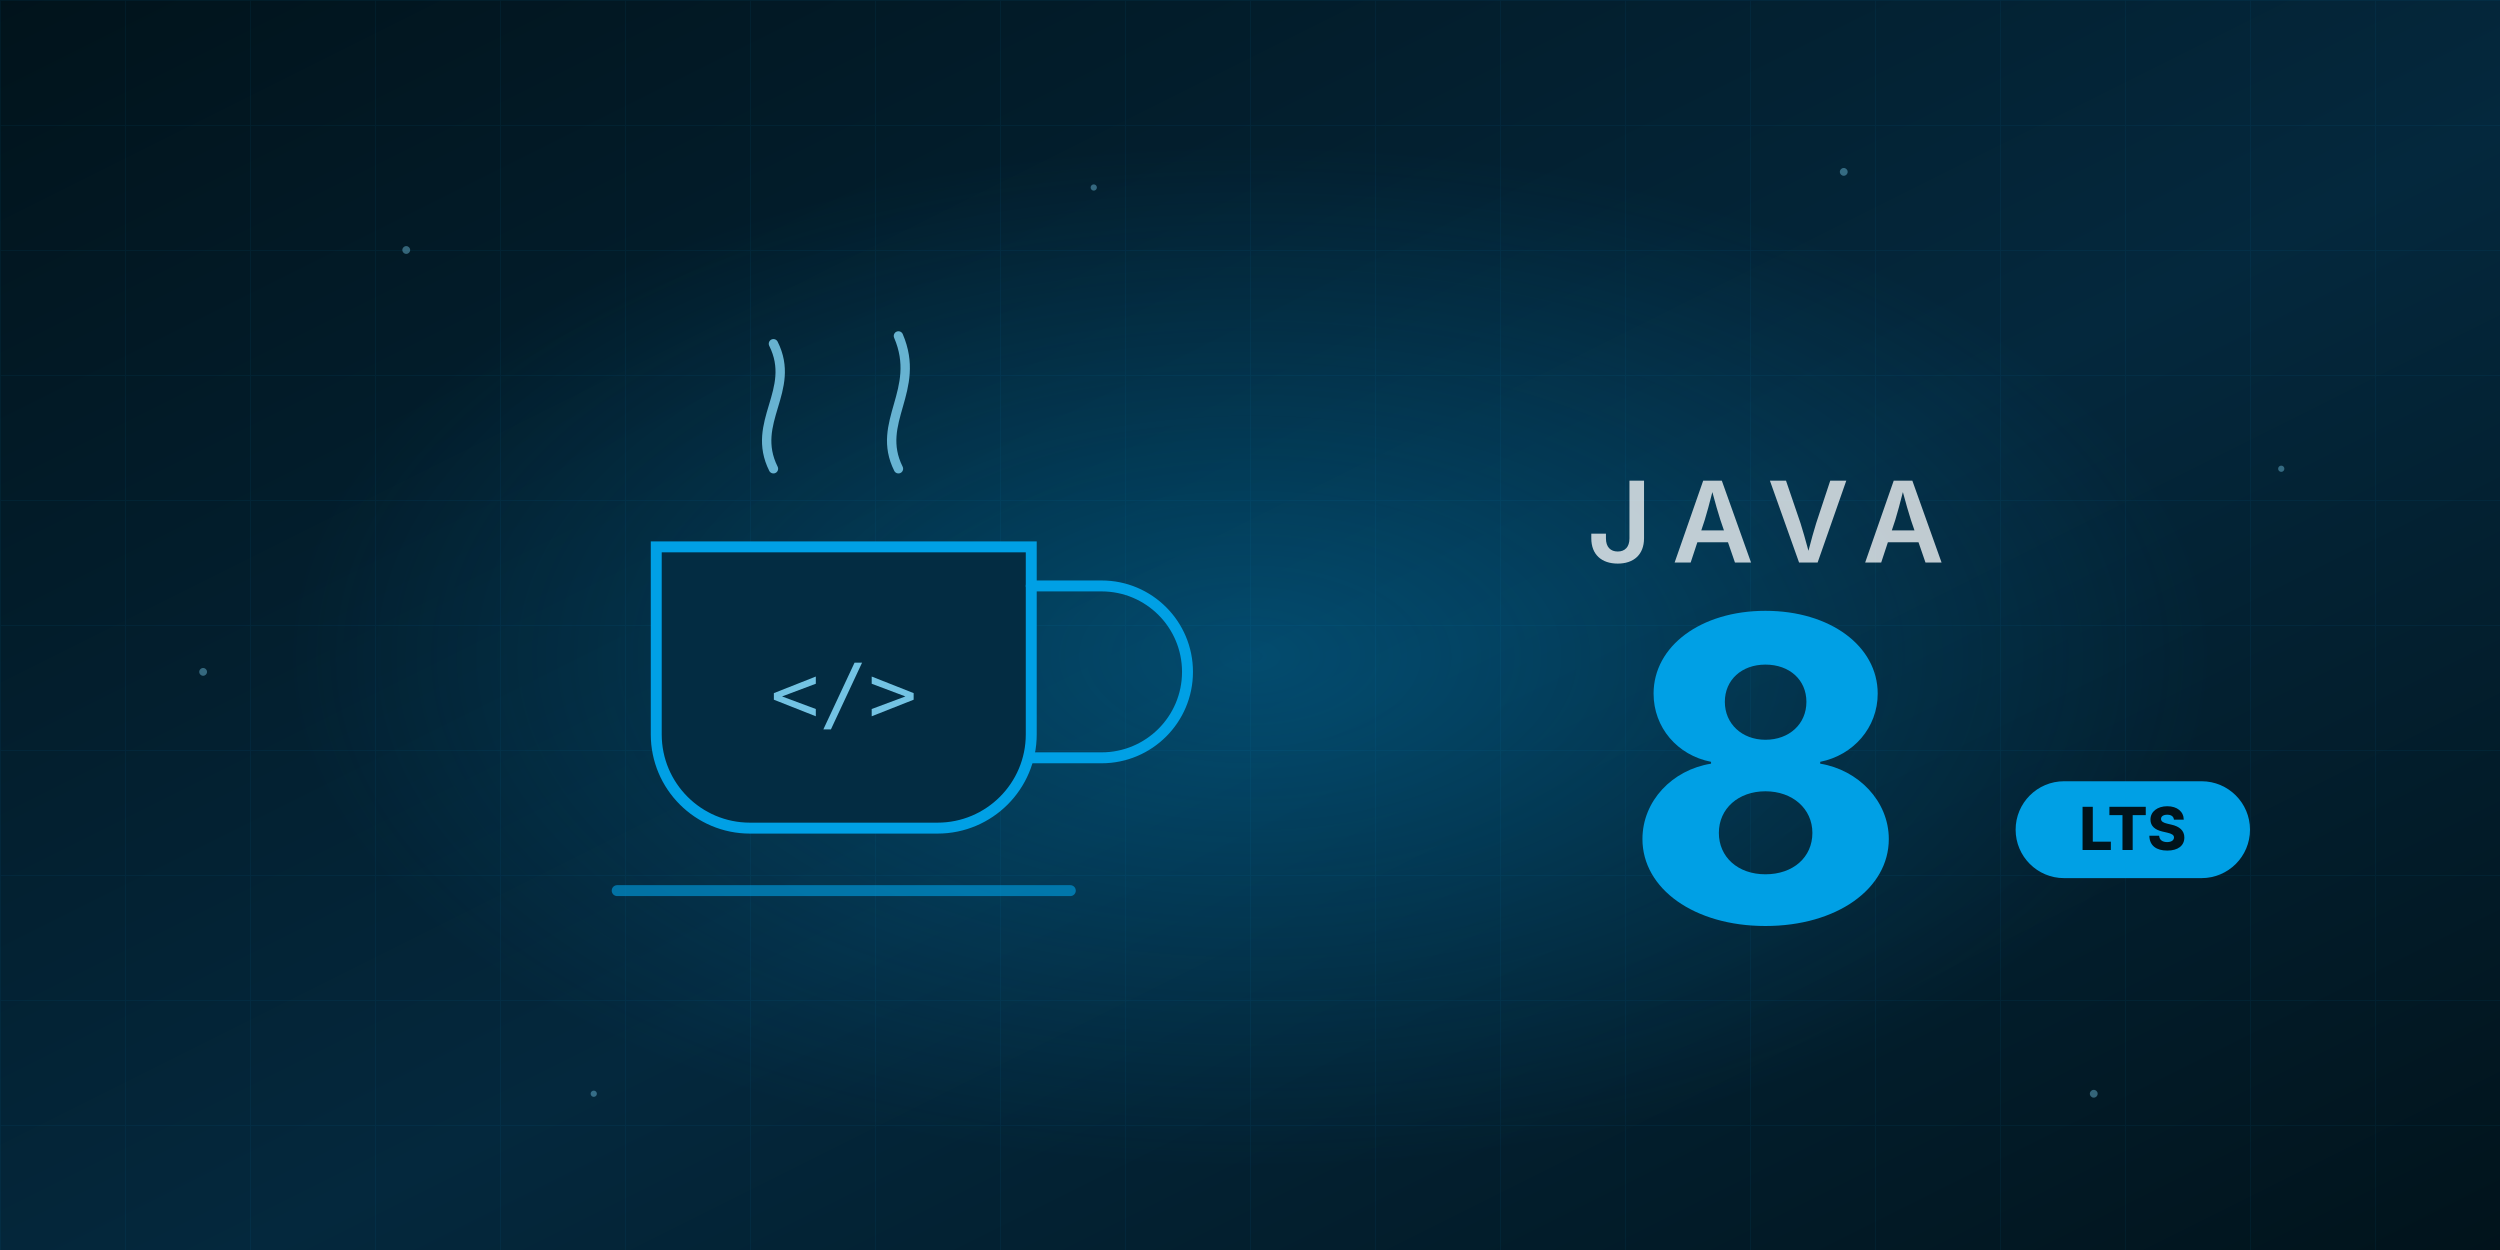
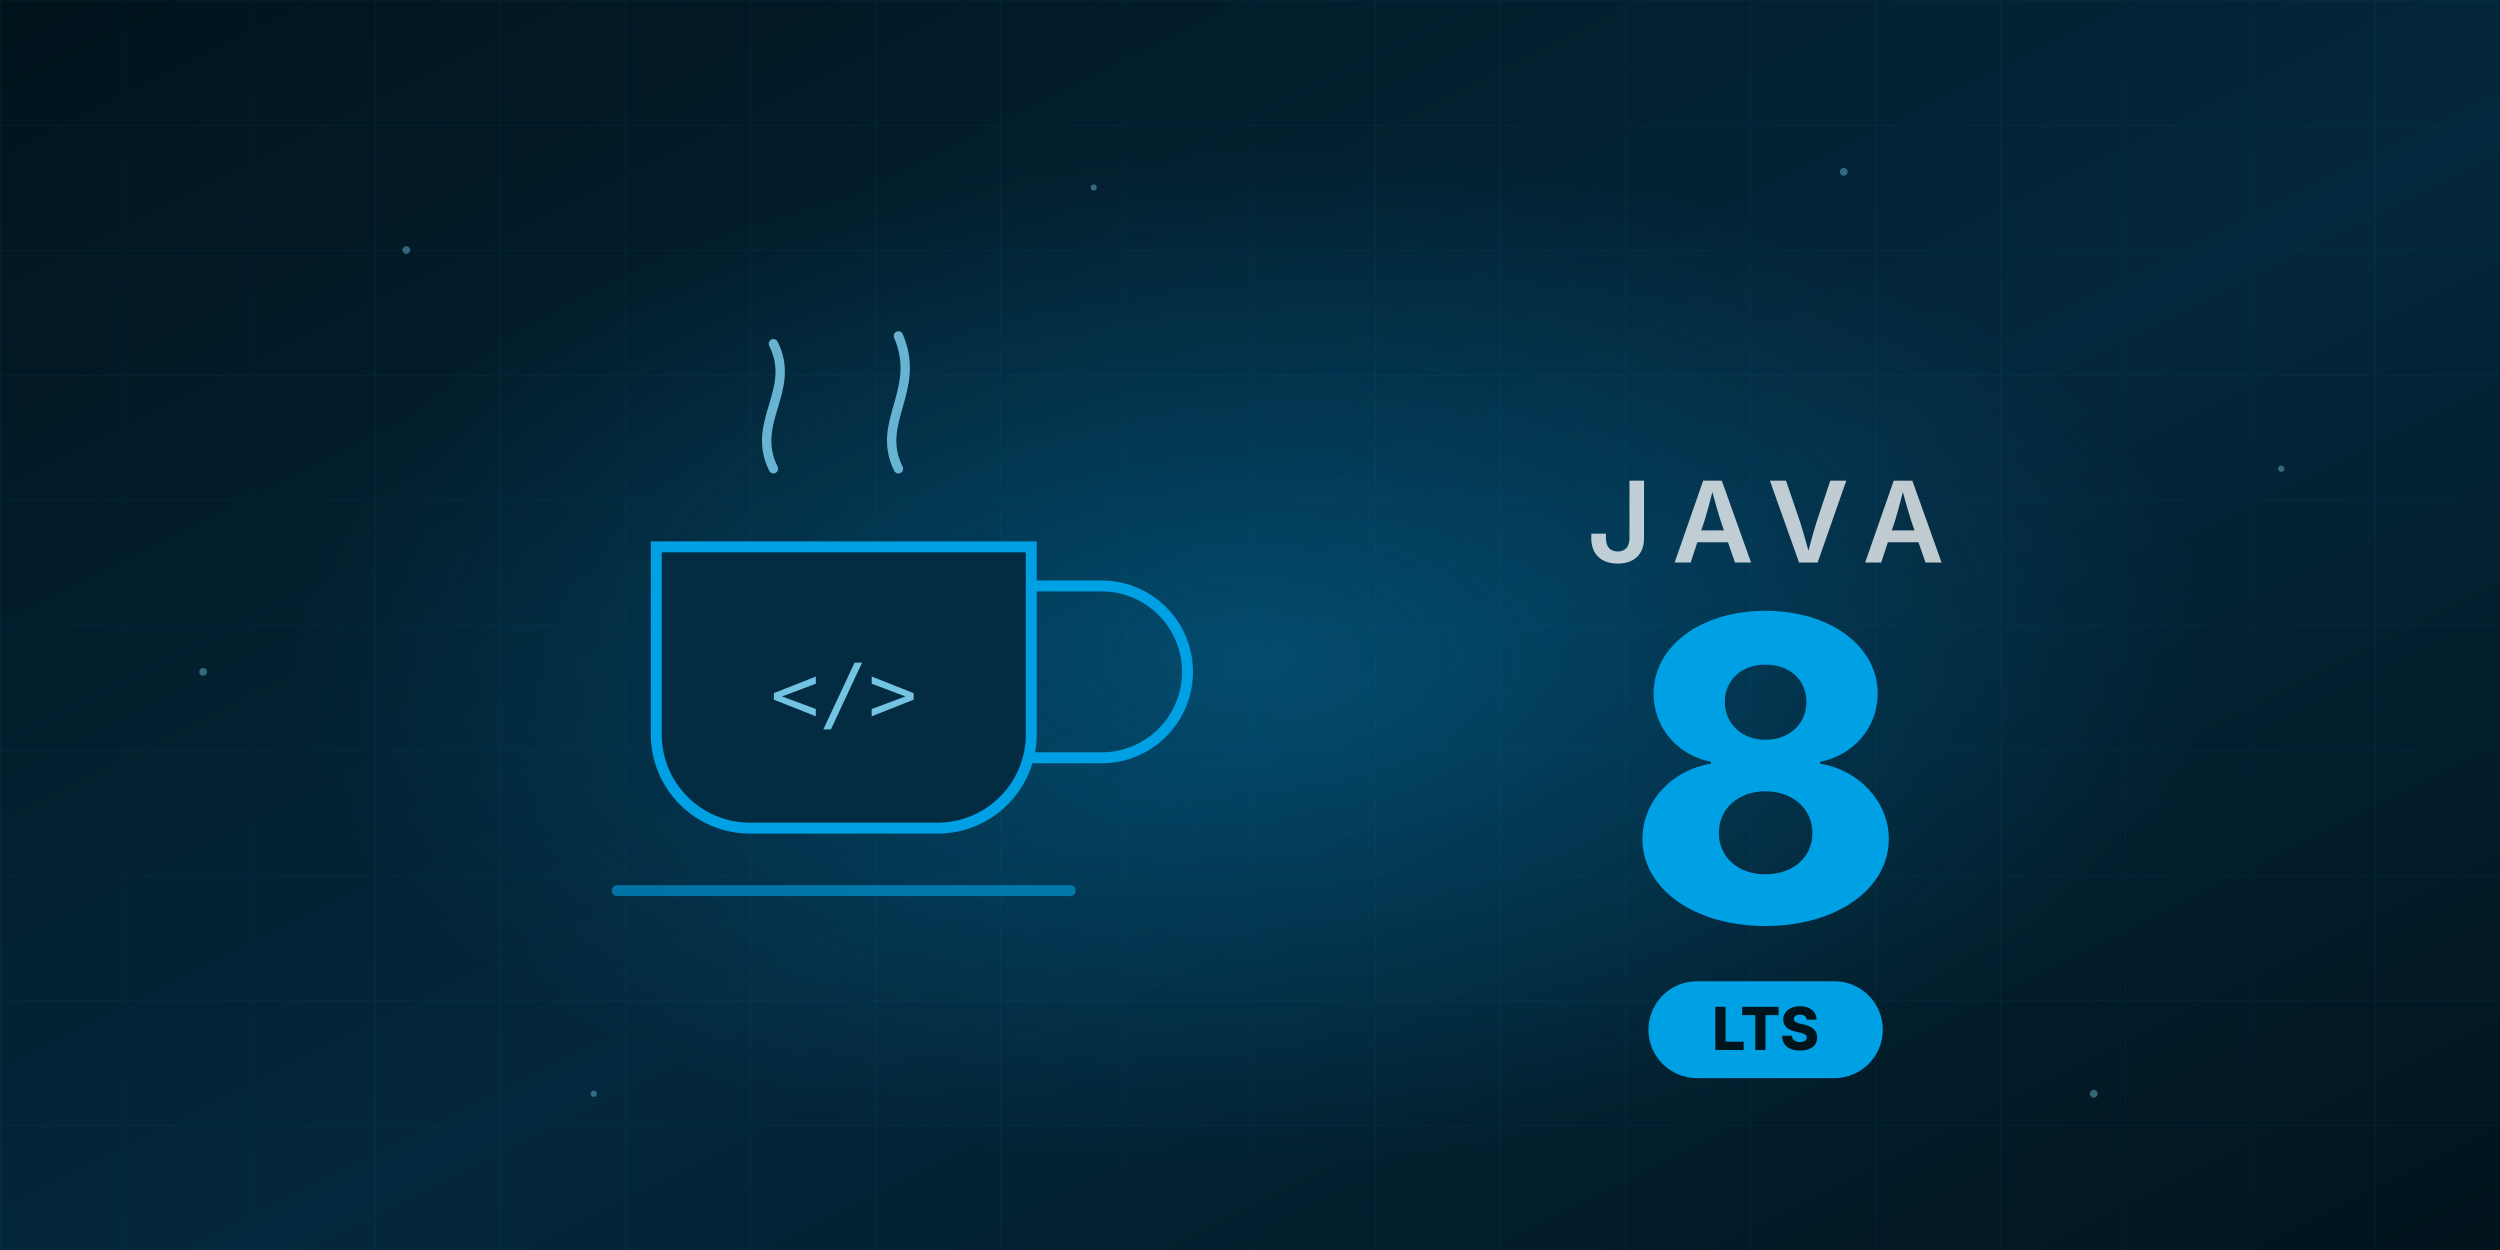
<svg xmlns="http://www.w3.org/2000/svg" viewBox="0 0 1600 800" preserveAspectRatio="xMidYMid slice">
  <defs>
    <linearGradient id="bg" x1="0" y1="0" x2="1" y2="1">
      <stop offset="0" stop-color="#01131b" />
      <stop offset="0.55" stop-color="#04283d" />
      <stop offset="1" stop-color="#01131b" />
    </linearGradient>
    <radialGradient id="glow" cx="0.5" cy="0.5" r="0.5">
      <stop offset="0" stop-color="#00a0e5" stop-opacity="0.3" />
      <stop offset="1" stop-color="#00a0e5" stop-opacity="0" />
    </radialGradient>
    <pattern id="grid" width="80" height="80" patternUnits="userSpaceOnUse">
      <path d="M80 0 H0 V80" fill="none" stroke="#00a0e5" stroke-opacity="0.07" stroke-width="1" />
    </pattern>
  </defs>
  <rect width="1600" height="800" fill="url(#bg)" />
  <rect width="1600" height="800" fill="url(#grid)" />
  <ellipse cx="800" cy="420" rx="620" ry="330" fill="url(#glow)" />
  <g stroke="#00a0e5" stroke-width="7" fill="#032c42" stroke-linecap="round">
    <path d="M420 350 H660 V470 a60 60 0 0 1 -60 60 H480 a60 60 0 0 1 -60 -60 Z" />
    <path d="M660 375 h45 a55 55 0 0 1 0 110 h-45" fill="none" />
    <path d="M395 570 h290" stroke-opacity="0.6" />
  </g>
  <g stroke="#7fd4f5" stroke-width="6" fill="none" stroke-linecap="round" opacity="0.8">
    <path d="M495 300 C480 270 510 250 495 220" />
    <path d="M575 300 C560 270 590 250 575 215" />
  </g>
  <text x="540" y="462" font-family="ui-monospace, monospace" font-size="52" fill="#7fd4f5" text-anchor="middle" opacity="0.9">&lt;/&gt;</text>
  <text x="1130" y="360" font-family="-apple-system, 'Segoe UI', sans-serif" font-size="72" font-weight="600" fill="#ffffff" fill-opacity="0.75" text-anchor="middle" letter-spacing="14">JAVA</text>
  <text x="1130" y="590" font-family="-apple-system, 'Segoe UI', sans-serif" font-size="270" font-weight="800" fill="#00a0e5" text-anchor="middle">8</text>
  <g>
-     <rect x="1290" y="500" width="150" height="62" rx="31" fill="#00a0e5" />
-     <text x="1365" y="544" font-family="-apple-system, 'Segoe UI', sans-serif" font-size="38" font-weight="800" fill="#01131b" text-anchor="middle">LTS</text>
+     <rect x="1055" y="628" width="150" height="62" rx="31" fill="#00a0e5" />
+     <text x="1130" y="672" font-family="-apple-system, 'Segoe UI', sans-serif" font-size="38" font-weight="800" fill="#01131b" text-anchor="middle">LTS</text>
  </g>
  <g fill="#7fd4f5" opacity="0.4">
    <circle cx="260" cy="160" r="2.5" />
    <circle cx="700" cy="120" r="2" />
    <circle cx="1180" cy="110" r="2.5" />
    <circle cx="1460" cy="300" r="2" />
    <circle cx="1340" cy="700" r="2.5" />
    <circle cx="380" cy="700" r="2" />
    <circle cx="130" cy="430" r="2.5" />
  </g>
</svg>
